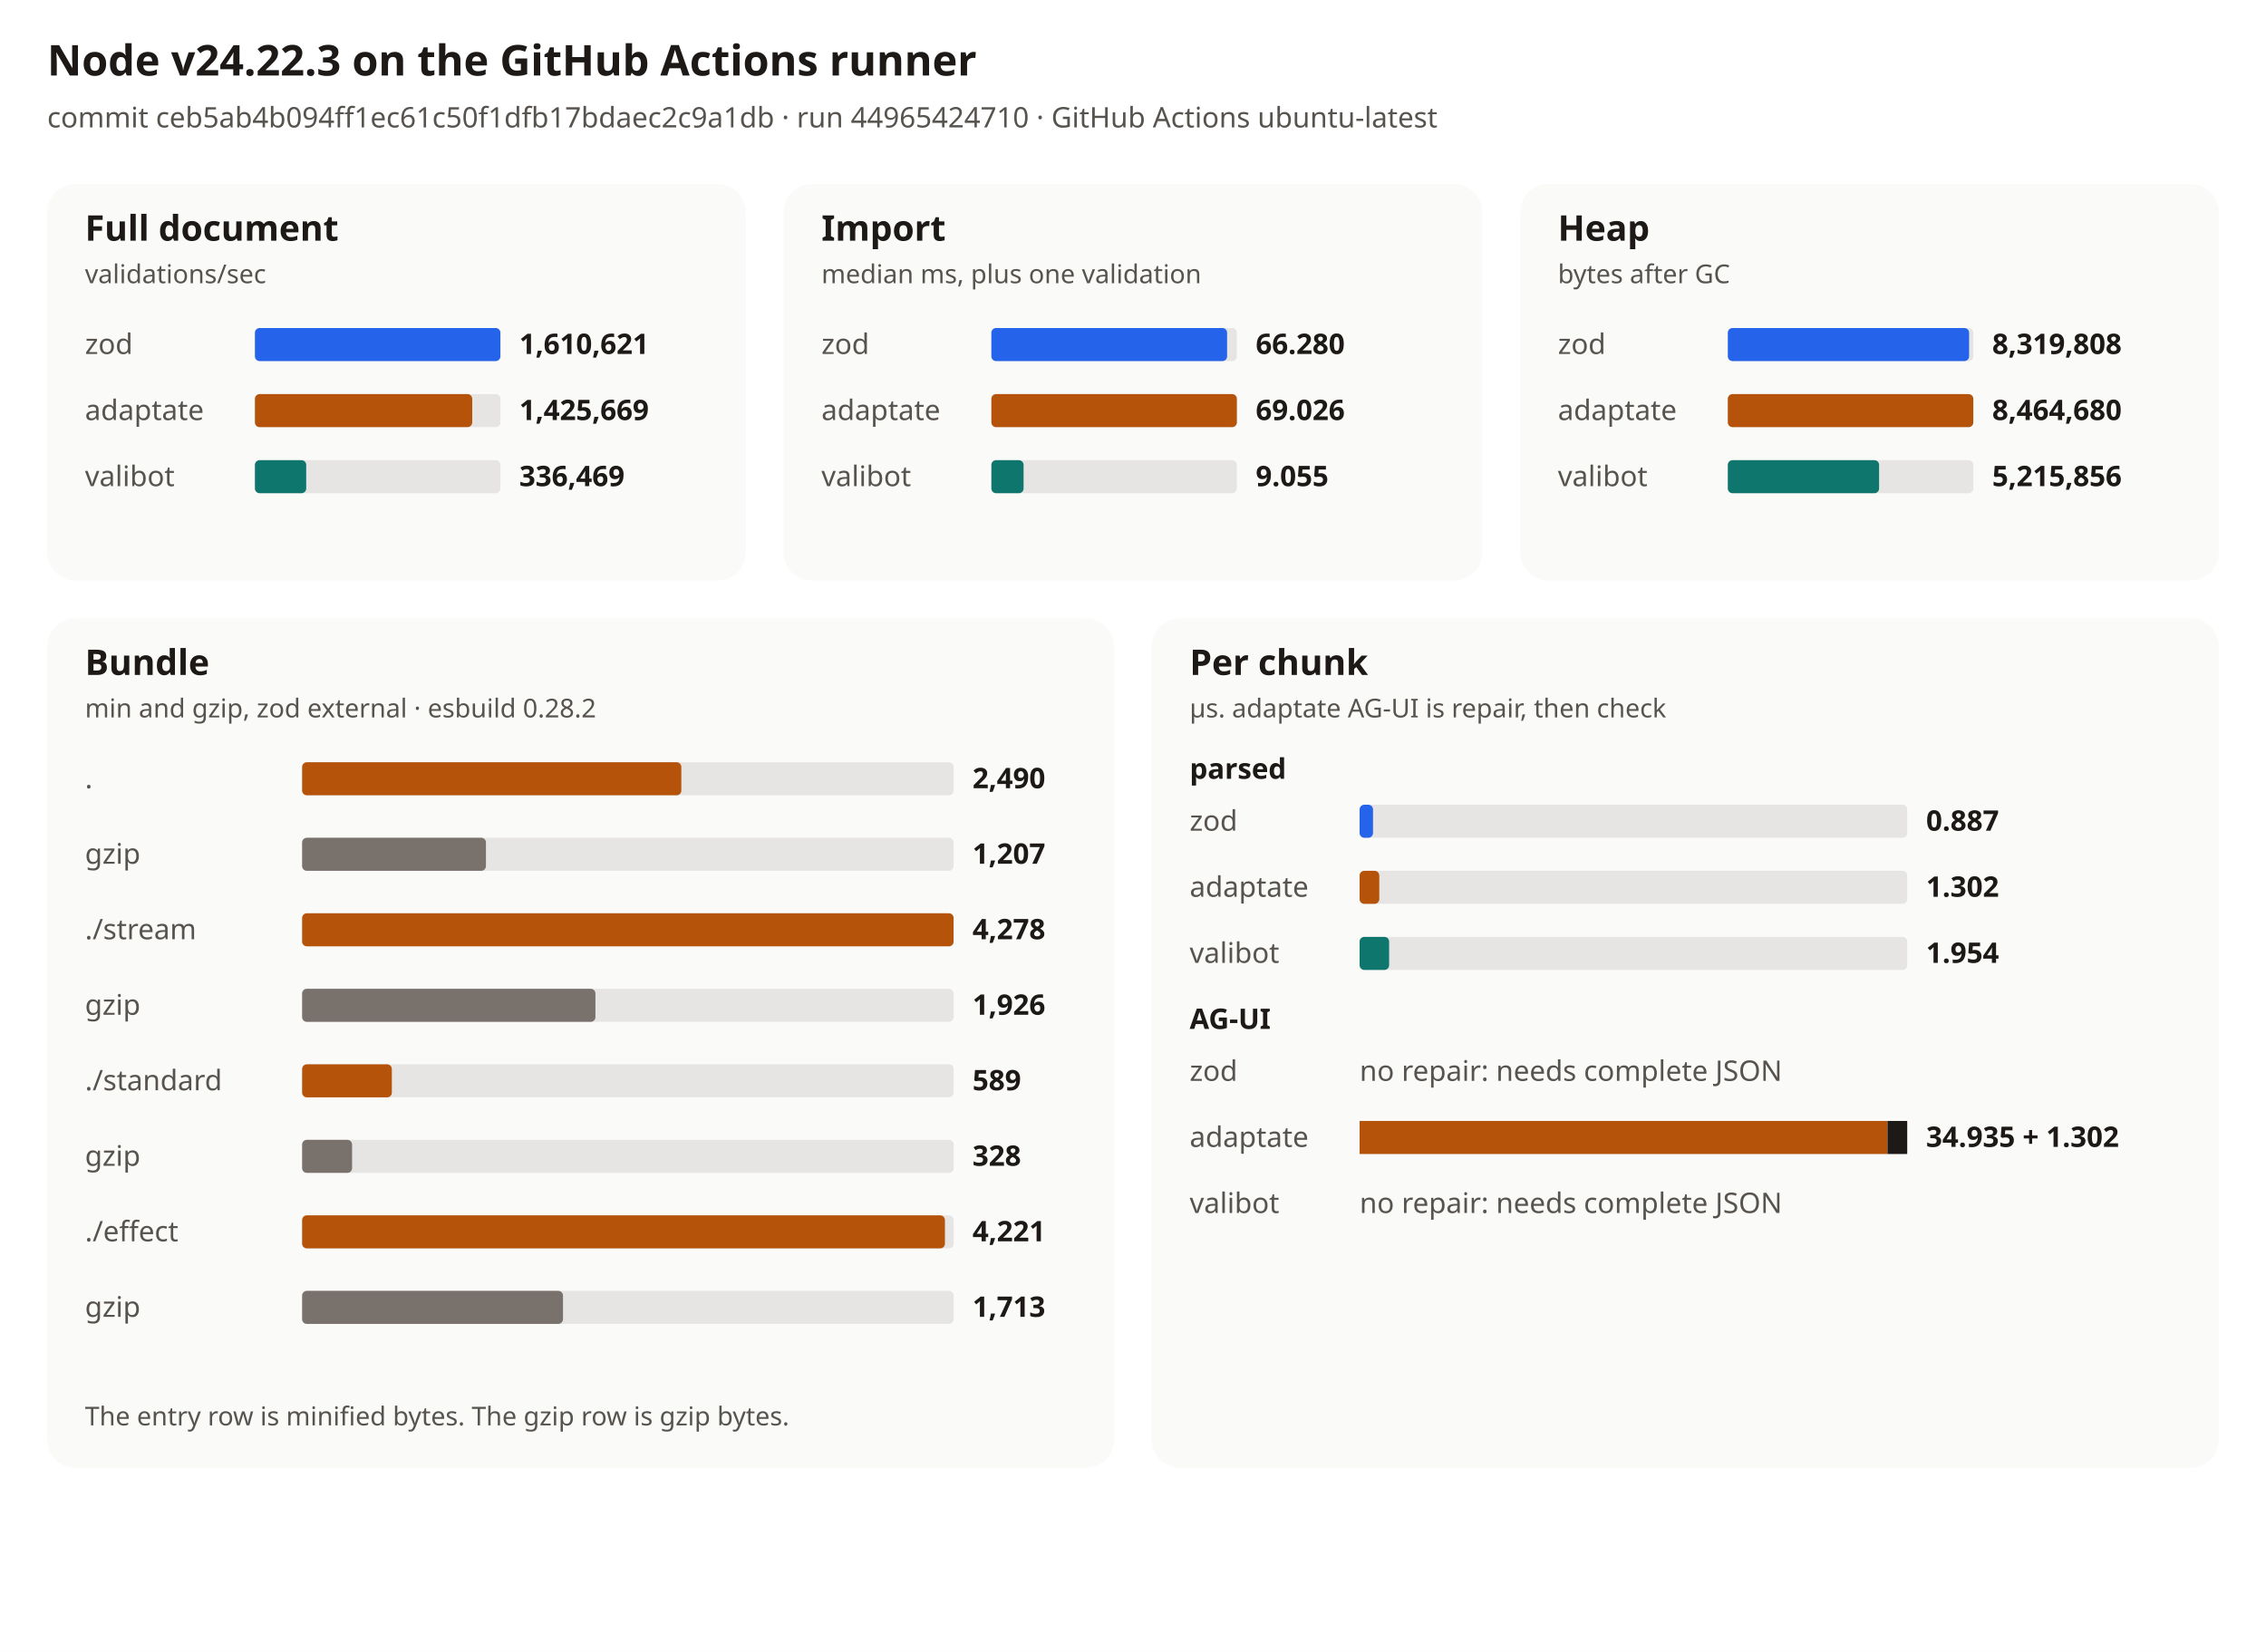
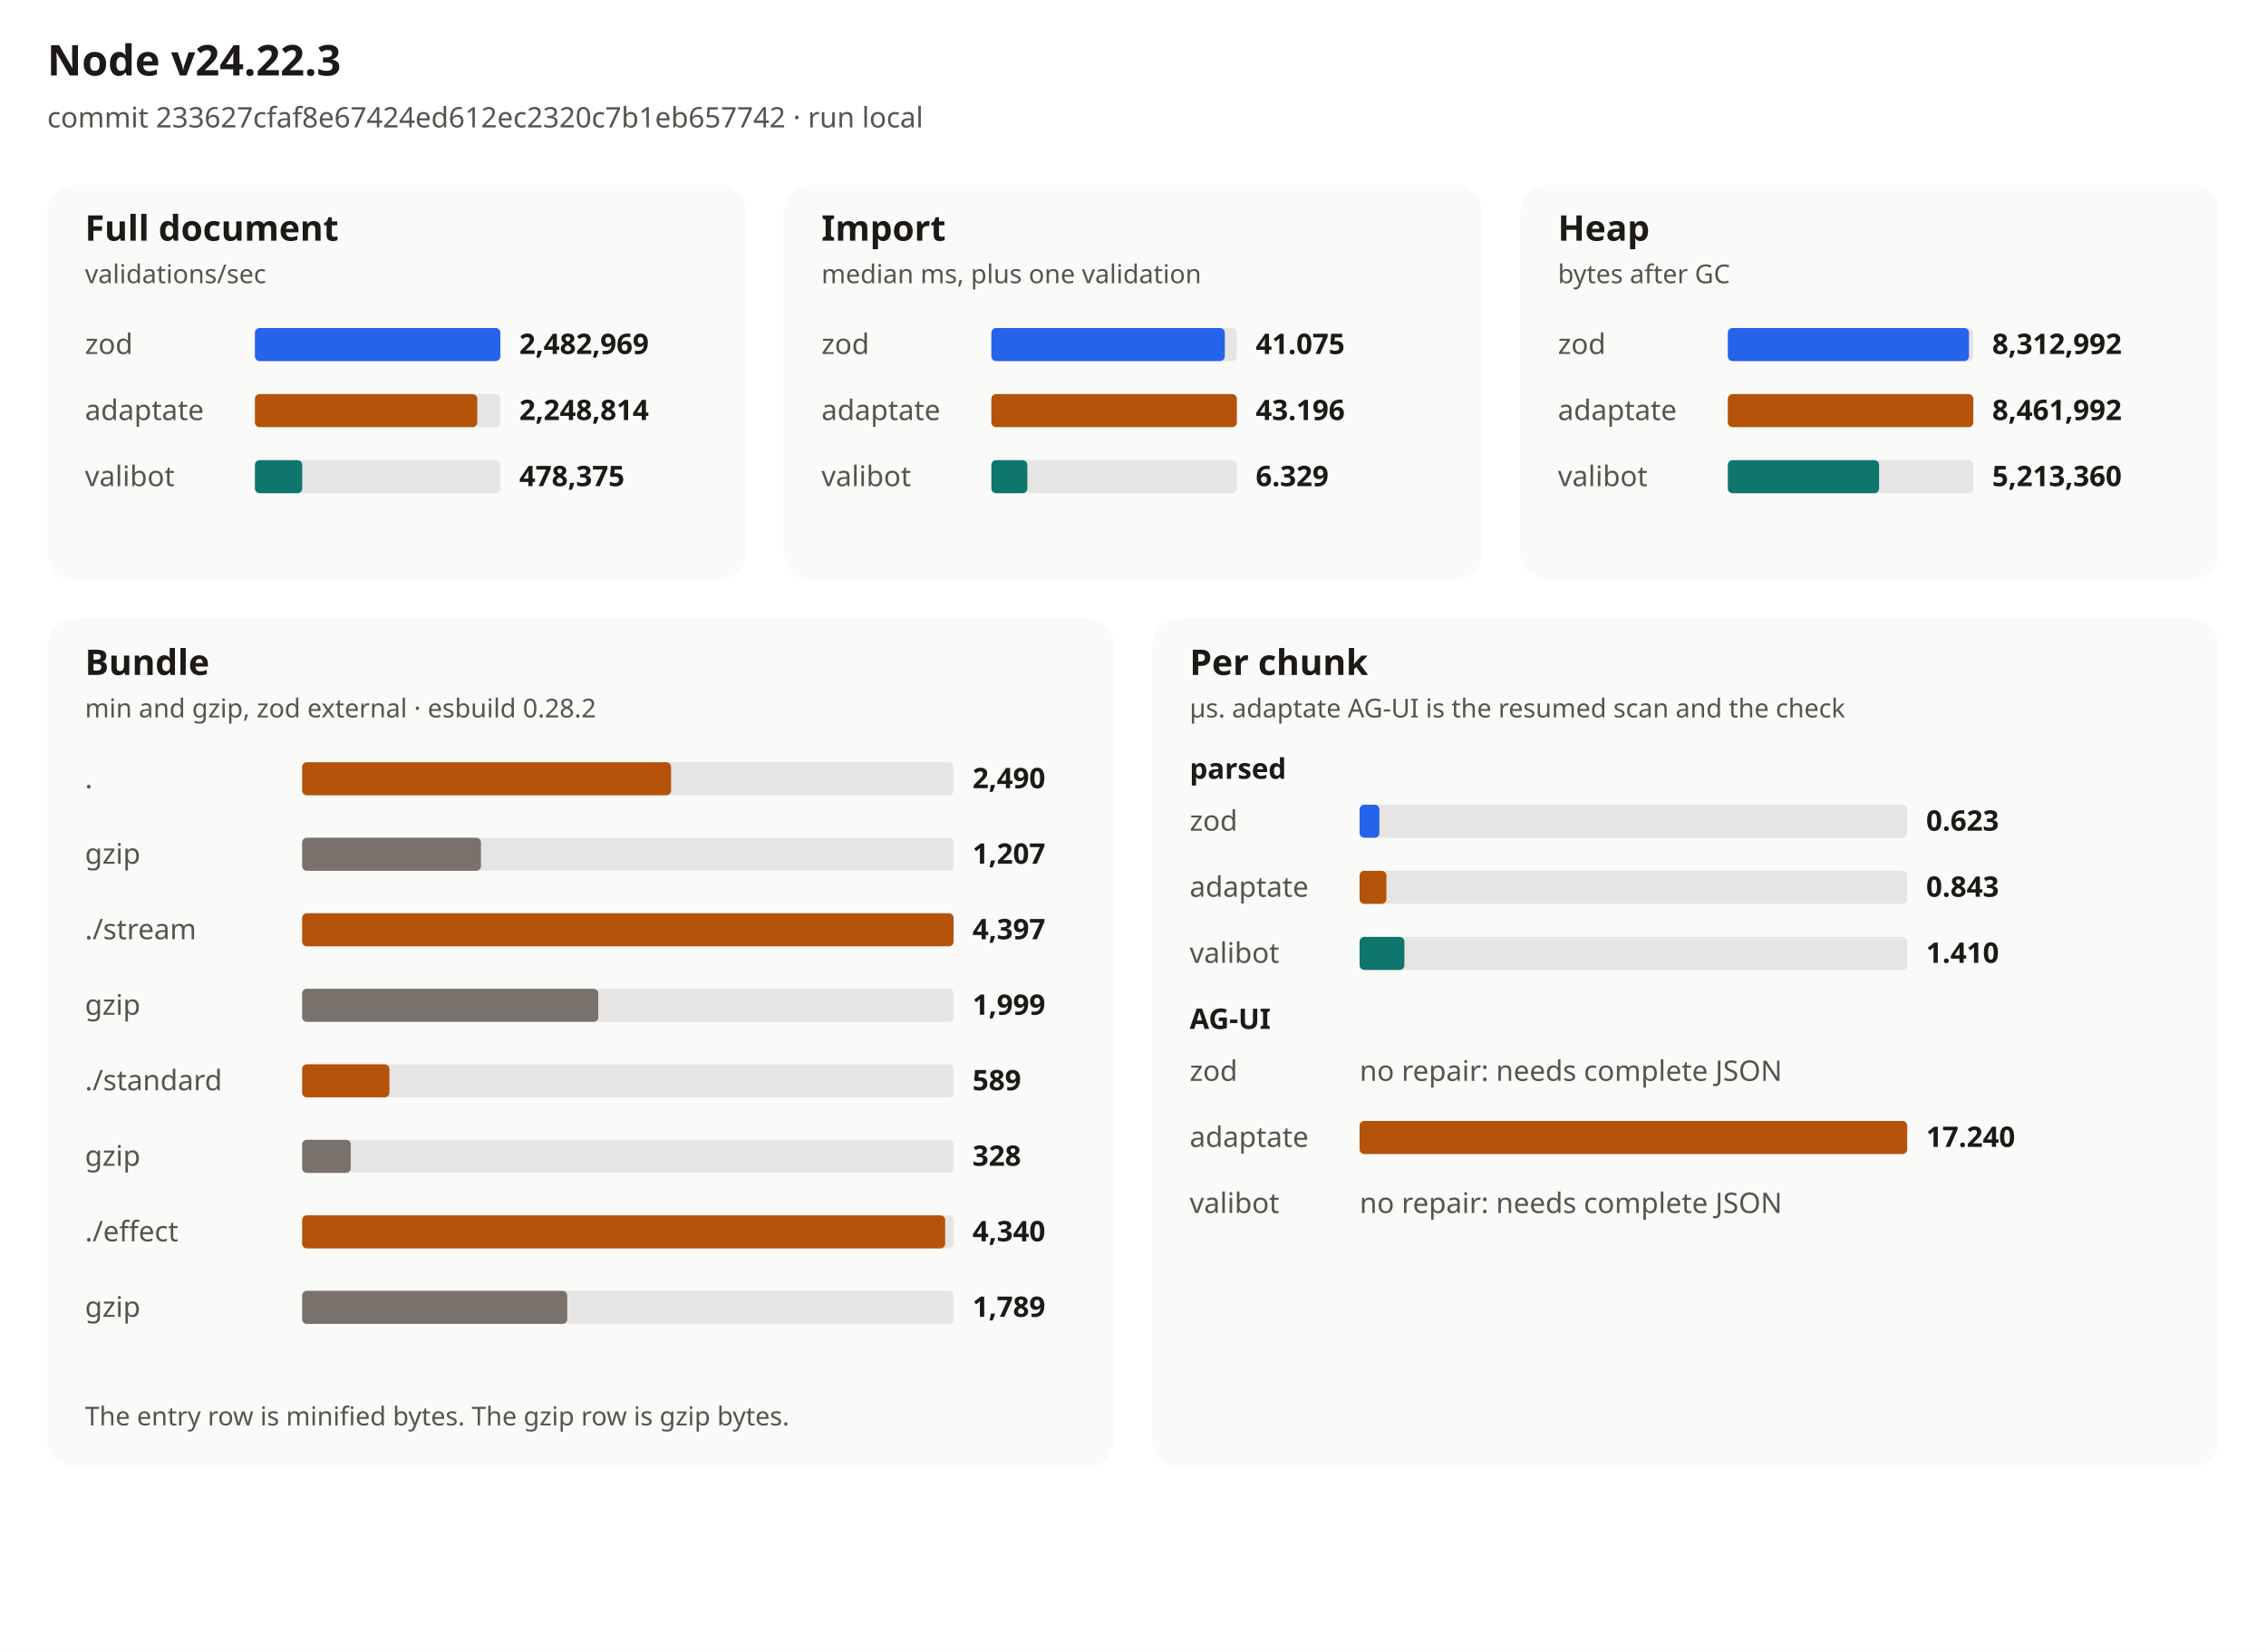
<svg xmlns="http://www.w3.org/2000/svg" width="960" height="700" viewBox="0 0 960 700" role="img">
  <rect width="960" height="700" fill="#ffffff" />
-   <text x="20" y="32" fill="#1c1917" font-family="ui-sans-serif, system-ui, sans-serif" font-size="18" font-weight="700">Node v24.22.3 on the GitHub Actions runner</text>
-   <text x="20" y="54" fill="#57534e" font-family="ui-sans-serif, system-ui, sans-serif" font-size="12" font-weight="400">commit ceb5ab4b094ff1ec61c50f1dfb17bdaec2c9a1db · run 44965424710 · GitHub Actions ubuntu-latest</text>
+   <text x="20" y="32" fill="#1c1917" font-family="ui-sans-serif, system-ui, sans-serif" font-size="18" font-weight="700">Node v24.22.3</text>
+   <text x="20" y="54" fill="#57534e" font-family="ui-sans-serif, system-ui, sans-serif" font-size="12" font-weight="400">commit 233627cfaf8e67424ed612ec2320c7b1eb657742 · run local</text>
  <rect x="20" y="78" width="296" height="168" rx="12" fill="#fafaf9" />
  <text x="36" y="102" fill="#1c1917" font-family="ui-sans-serif, system-ui, sans-serif" font-size="15" font-weight="700">Full document</text>
  <text x="36" y="120" fill="#57534e" font-family="ui-sans-serif, system-ui, sans-serif" font-size="11" font-weight="400">validations/sec</text>
  <text x="36" y="150" fill="#57534e" font-family="ui-sans-serif, system-ui, sans-serif" font-size="12" font-weight="400">zod</text>
  <rect x="108" y="139" width="104" height="14" rx="2" fill="#e7e5e4" />
  <rect x="108" y="139" width="104" height="14" rx="2" fill="#2563eb" />
-   <text x="220" y="150" fill="#1c1917" font-family="ui-sans-serif, system-ui, sans-serif" font-size="12" font-weight="600">1,610,621</text>
+   <text x="220" y="150" fill="#1c1917" font-family="ui-sans-serif, system-ui, sans-serif" font-size="12" font-weight="600">2,482,969</text>
  <text x="36" y="178" fill="#57534e" font-family="ui-sans-serif, system-ui, sans-serif" font-size="12" font-weight="400">adaptate</text>
  <rect x="108" y="167" width="104" height="14" rx="2" fill="#e7e5e4" />
-   <rect x="108" y="167" width="92.057" height="14" rx="2" fill="#b45309" />
-   <text x="220" y="178" fill="#1c1917" font-family="ui-sans-serif, system-ui, sans-serif" font-size="12" font-weight="600">1,425,669</text>
+   <rect x="108" y="167" width="94.192" height="14" rx="2" fill="#b45309" />
+   <text x="220" y="178" fill="#1c1917" font-family="ui-sans-serif, system-ui, sans-serif" font-size="12" font-weight="600">2,248,814</text>
  <text x="36" y="206" fill="#57534e" font-family="ui-sans-serif, system-ui, sans-serif" font-size="12" font-weight="400">valibot</text>
  <rect x="108" y="195" width="104" height="14" rx="2" fill="#e7e5e4" />
-   <rect x="108" y="195" width="21.726" height="14" rx="2" fill="#0f766e" />
-   <text x="220" y="206" fill="#1c1917" font-family="ui-sans-serif, system-ui, sans-serif" font-size="12" font-weight="600">336,469</text>
+   <rect x="108" y="195" width="20.037" height="14" rx="2" fill="#0f766e" />
+   <text x="220" y="206" fill="#1c1917" font-family="ui-sans-serif, system-ui, sans-serif" font-size="12" font-weight="600">478,375</text>
  <rect x="332" y="78" width="296" height="168" rx="12" fill="#fafaf9" />
  <text x="348" y="102" fill="#1c1917" font-family="ui-sans-serif, system-ui, sans-serif" font-size="15" font-weight="700">Import</text>
  <text x="348" y="120" fill="#57534e" font-family="ui-sans-serif, system-ui, sans-serif" font-size="11" font-weight="400">median ms, plus one validation</text>
  <text x="348" y="150" fill="#57534e" font-family="ui-sans-serif, system-ui, sans-serif" font-size="12" font-weight="400">zod</text>
  <rect x="420" y="139" width="104" height="14" rx="2" fill="#e7e5e4" />
-   <rect x="420" y="139" width="99.864" height="14" rx="2" fill="#2563eb" />
-   <text x="532" y="150" fill="#1c1917" font-family="ui-sans-serif, system-ui, sans-serif" font-size="12" font-weight="600">66.280</text>
+   <rect x="420" y="139" width="98.894" height="14" rx="2" fill="#2563eb" />
+   <text x="532" y="150" fill="#1c1917" font-family="ui-sans-serif, system-ui, sans-serif" font-size="12" font-weight="600">41.075</text>
  <text x="348" y="178" fill="#57534e" font-family="ui-sans-serif, system-ui, sans-serif" font-size="12" font-weight="400">adaptate</text>
  <rect x="420" y="167" width="104" height="14" rx="2" fill="#e7e5e4" />
  <rect x="420" y="167" width="104" height="14" rx="2" fill="#b45309" />
-   <text x="532" y="178" fill="#1c1917" font-family="ui-sans-serif, system-ui, sans-serif" font-size="12" font-weight="600">69.026</text>
+   <text x="532" y="178" fill="#1c1917" font-family="ui-sans-serif, system-ui, sans-serif" font-size="12" font-weight="600">43.196</text>
  <text x="348" y="206" fill="#57534e" font-family="ui-sans-serif, system-ui, sans-serif" font-size="12" font-weight="400">valibot</text>
  <rect x="420" y="195" width="104" height="14" rx="2" fill="#e7e5e4" />
-   <rect x="420" y="195" width="13.643" height="14" rx="2" fill="#0f766e" />
-   <text x="532" y="206" fill="#1c1917" font-family="ui-sans-serif, system-ui, sans-serif" font-size="12" font-weight="600">9.055</text>
+   <rect x="420" y="195" width="15.237" height="14" rx="2" fill="#0f766e" />
+   <text x="532" y="206" fill="#1c1917" font-family="ui-sans-serif, system-ui, sans-serif" font-size="12" font-weight="600">6.329</text>
  <rect x="644" y="78" width="296" height="168" rx="12" fill="#fafaf9" />
  <text x="660" y="102" fill="#1c1917" font-family="ui-sans-serif, system-ui, sans-serif" font-size="15" font-weight="700">Heap</text>
  <text x="660" y="120" fill="#57534e" font-family="ui-sans-serif, system-ui, sans-serif" font-size="11" font-weight="400">bytes after GC</text>
  <text x="660" y="150" fill="#57534e" font-family="ui-sans-serif, system-ui, sans-serif" font-size="12" font-weight="400">zod</text>
  <rect x="732" y="139" width="104" height="14" rx="2" fill="#e7e5e4" />
-   <rect x="732" y="139" width="102.22" height="14" rx="2" fill="#2563eb" />
-   <text x="844" y="150" fill="#1c1917" font-family="ui-sans-serif, system-ui, sans-serif" font-size="12" font-weight="600">8,319,808</text>
+   <rect x="732" y="139" width="102.169" height="14" rx="2" fill="#2563eb" />
+   <text x="844" y="150" fill="#1c1917" font-family="ui-sans-serif, system-ui, sans-serif" font-size="12" font-weight="600">8,312,992</text>
  <text x="660" y="178" fill="#57534e" font-family="ui-sans-serif, system-ui, sans-serif" font-size="12" font-weight="400">adaptate</text>
  <rect x="732" y="167" width="104" height="14" rx="2" fill="#e7e5e4" />
  <rect x="732" y="167" width="104" height="14" rx="2" fill="#b45309" />
-   <text x="844" y="178" fill="#1c1917" font-family="ui-sans-serif, system-ui, sans-serif" font-size="12" font-weight="600">8,464,680</text>
+   <text x="844" y="178" fill="#1c1917" font-family="ui-sans-serif, system-ui, sans-serif" font-size="12" font-weight="600">8,461,992</text>
  <text x="660" y="206" fill="#57534e" font-family="ui-sans-serif, system-ui, sans-serif" font-size="12" font-weight="400">valibot</text>
  <rect x="732" y="195" width="104" height="14" rx="2" fill="#e7e5e4" />
-   <rect x="732" y="195" width="64.084" height="14" rx="2" fill="#0f766e" />
-   <text x="844" y="206" fill="#1c1917" font-family="ui-sans-serif, system-ui, sans-serif" font-size="12" font-weight="600">5,215,856</text>
+   <rect x="732" y="195" width="64.073" height="14" rx="2" fill="#0f766e" />
+   <text x="844" y="206" fill="#1c1917" font-family="ui-sans-serif, system-ui, sans-serif" font-size="12" font-weight="600">5,213,360</text>
  <rect x="20" y="262" width="452" height="360" rx="12" fill="#fafaf9" />
  <text x="36" y="286" fill="#1c1917" font-family="ui-sans-serif, system-ui, sans-serif" font-size="15" font-weight="700">Bundle</text>
  <text x="36" y="304" fill="#57534e" font-family="ui-sans-serif, system-ui, sans-serif" font-size="11" font-weight="400">min and gzip, zod external · esbuild 0.28.2</text>
  <text x="36" y="334" fill="#57534e" font-family="ui-sans-serif, system-ui, sans-serif" font-size="12" font-weight="400">.</text>
  <rect x="128" y="323" width="276" height="14" rx="2" fill="#e7e5e4" />
-   <rect x="128" y="323" width="160.645" height="14" rx="2" fill="#b45309" />
+   <rect x="128" y="323" width="156.297" height="14" rx="2" fill="#b45309" />
  <text x="412" y="334" fill="#1c1917" font-family="ui-sans-serif, system-ui, sans-serif" font-size="12" font-weight="600">2,490</text>
  <text x="36" y="366" fill="#57534e" font-family="ui-sans-serif, system-ui, sans-serif" font-size="12" font-weight="400">gzip</text>
  <rect x="128" y="355" width="276" height="14" rx="2" fill="#e7e5e4" />
-   <rect x="128" y="355" width="77.871" height="14" rx="2" fill="#78716c" />
+   <rect x="128" y="355" width="75.763" height="14" rx="2" fill="#78716c" />
  <text x="412" y="366" fill="#1c1917" font-family="ui-sans-serif, system-ui, sans-serif" font-size="12" font-weight="600">1,207</text>
  <text x="36" y="398" fill="#57534e" font-family="ui-sans-serif, system-ui, sans-serif" font-size="12" font-weight="400">./stream</text>
  <rect x="128" y="387" width="276" height="14" rx="2" fill="#e7e5e4" />
  <rect x="128" y="387" width="276" height="14" rx="2" fill="#b45309" />
-   <text x="412" y="398" fill="#1c1917" font-family="ui-sans-serif, system-ui, sans-serif" font-size="12" font-weight="600">4,278</text>
+   <text x="412" y="398" fill="#1c1917" font-family="ui-sans-serif, system-ui, sans-serif" font-size="12" font-weight="600">4,397</text>
  <text x="36" y="430" fill="#57534e" font-family="ui-sans-serif, system-ui, sans-serif" font-size="12" font-weight="400">gzip</text>
  <rect x="128" y="419" width="276" height="14" rx="2" fill="#e7e5e4" />
-   <rect x="128" y="419" width="124.258" height="14" rx="2" fill="#78716c" />
-   <text x="412" y="430" fill="#1c1917" font-family="ui-sans-serif, system-ui, sans-serif" font-size="12" font-weight="600">1,926</text>
+   <rect x="128" y="419" width="125.477" height="14" rx="2" fill="#78716c" />
+   <text x="412" y="430" fill="#1c1917" font-family="ui-sans-serif, system-ui, sans-serif" font-size="12" font-weight="600">1,999</text>
  <text x="36" y="462" fill="#57534e" font-family="ui-sans-serif, system-ui, sans-serif" font-size="12" font-weight="400">./standard</text>
  <rect x="128" y="451" width="276" height="14" rx="2" fill="#e7e5e4" />
-   <rect x="128" y="451" width="38" height="14" rx="2" fill="#b45309" />
+   <rect x="128" y="451" width="36.972" height="14" rx="2" fill="#b45309" />
  <text x="412" y="462" fill="#1c1917" font-family="ui-sans-serif, system-ui, sans-serif" font-size="12" font-weight="600">589</text>
  <text x="36" y="494" fill="#57534e" font-family="ui-sans-serif, system-ui, sans-serif" font-size="12" font-weight="400">gzip</text>
  <rect x="128" y="483" width="276" height="14" rx="2" fill="#e7e5e4" />
-   <rect x="128" y="483" width="21.161" height="14" rx="2" fill="#78716c" />
+   <rect x="128" y="483" width="20.589" height="14" rx="2" fill="#78716c" />
  <text x="412" y="494" fill="#1c1917" font-family="ui-sans-serif, system-ui, sans-serif" font-size="12" font-weight="600">328</text>
  <text x="36" y="526" fill="#57534e" font-family="ui-sans-serif, system-ui, sans-serif" font-size="12" font-weight="400">./effect</text>
  <rect x="128" y="515" width="276" height="14" rx="2" fill="#e7e5e4" />
-   <rect x="128" y="515" width="272.323" height="14" rx="2" fill="#b45309" />
-   <text x="412" y="526" fill="#1c1917" font-family="ui-sans-serif, system-ui, sans-serif" font-size="12" font-weight="600">4,221</text>
+   <rect x="128" y="515" width="272.422" height="14" rx="2" fill="#b45309" />
+   <text x="412" y="526" fill="#1c1917" font-family="ui-sans-serif, system-ui, sans-serif" font-size="12" font-weight="600">4,340</text>
  <text x="36" y="558" fill="#57534e" font-family="ui-sans-serif, system-ui, sans-serif" font-size="12" font-weight="400">gzip</text>
  <rect x="128" y="547" width="276" height="14" rx="2" fill="#e7e5e4" />
-   <rect x="128" y="547" width="110.516" height="14" rx="2" fill="#78716c" />
-   <text x="412" y="558" fill="#1c1917" font-family="ui-sans-serif, system-ui, sans-serif" font-size="12" font-weight="600">1,713</text>
+   <rect x="128" y="547" width="112.296" height="14" rx="2" fill="#78716c" />
+   <text x="412" y="558" fill="#1c1917" font-family="ui-sans-serif, system-ui, sans-serif" font-size="12" font-weight="600">1,789</text>
  <text x="36" y="604" fill="#57534e" font-family="ui-sans-serif, system-ui, sans-serif" font-size="11" font-weight="400">The entry row is minified bytes. The gzip row is gzip bytes.</text>
  <rect x="488" y="262" width="452" height="360" rx="12" fill="#fafaf9" />
  <text x="504" y="286" fill="#1c1917" font-family="ui-sans-serif, system-ui, sans-serif" font-size="15" font-weight="700">Per chunk</text>
-   <text x="504" y="304" fill="#57534e" font-family="ui-sans-serif, system-ui, sans-serif" font-size="11" font-weight="400">µs. adaptate AG-UI is repair, then check</text>
+   <text x="504" y="304" fill="#57534e" font-family="ui-sans-serif, system-ui, sans-serif" font-size="11" font-weight="400">µs. adaptate AG-UI is the resumed scan and the check</text>
  <text x="504" y="330" fill="#1c1917" font-family="ui-sans-serif, system-ui, sans-serif" font-size="12" font-weight="700">parsed</text>
  <text x="504" y="352" fill="#57534e" font-family="ui-sans-serif, system-ui, sans-serif" font-size="12" font-weight="400">zod</text>
  <rect x="576" y="341" width="232" height="14" rx="2" fill="#e7e5e4" />
-   <rect x="576" y="341" width="5.679" height="14" rx="2" fill="#2563eb" />
-   <text x="816" y="352" fill="#1c1917" font-family="ui-sans-serif, system-ui, sans-serif" font-size="12" font-weight="600">0.887</text>
+   <rect x="576" y="341" width="8.387" height="14" rx="2" fill="#2563eb" />
+   <text x="816" y="352" fill="#1c1917" font-family="ui-sans-serif, system-ui, sans-serif" font-size="12" font-weight="600">0.623</text>
  <text x="504" y="380" fill="#57534e" font-family="ui-sans-serif, system-ui, sans-serif" font-size="12" font-weight="400">adaptate</text>
  <rect x="576" y="369" width="232" height="14" rx="2" fill="#e7e5e4" />
-   <rect x="576" y="369" width="8.337" height="14" rx="2" fill="#b45309" />
-   <text x="816" y="380" fill="#1c1917" font-family="ui-sans-serif, system-ui, sans-serif" font-size="12" font-weight="600">1.302</text>
+   <rect x="576" y="369" width="11.347" height="14" rx="2" fill="#b45309" />
+   <text x="816" y="380" fill="#1c1917" font-family="ui-sans-serif, system-ui, sans-serif" font-size="12" font-weight="600">0.843</text>
  <text x="504" y="408" fill="#57534e" font-family="ui-sans-serif, system-ui, sans-serif" font-size="12" font-weight="400">valibot</text>
  <rect x="576" y="397" width="232" height="14" rx="2" fill="#e7e5e4" />
-   <rect x="576" y="397" width="12.513" height="14" rx="2" fill="#0f766e" />
-   <text x="816" y="408" fill="#1c1917" font-family="ui-sans-serif, system-ui, sans-serif" font-size="12" font-weight="600">1.954</text>
+   <rect x="576" y="397" width="18.979" height="14" rx="2" fill="#0f766e" />
+   <text x="816" y="408" fill="#1c1917" font-family="ui-sans-serif, system-ui, sans-serif" font-size="12" font-weight="600">1.410</text>
  <text x="504" y="436" fill="#1c1917" font-family="ui-sans-serif, system-ui, sans-serif" font-size="12" font-weight="700">AG-UI</text>
  <text x="504" y="458" fill="#57534e" font-family="ui-sans-serif, system-ui, sans-serif" font-size="12" font-weight="400">zod</text>
  <text x="576" y="458" fill="#57534e" font-family="ui-sans-serif, system-ui, sans-serif" font-size="12" font-weight="400">no repair: needs complete JSON</text>
  <text x="504" y="486" fill="#57534e" font-family="ui-sans-serif, system-ui, sans-serif" font-size="12" font-weight="400">adaptate</text>
  <rect x="576" y="475" width="232" height="14" rx="2" fill="#e7e5e4" />
-   <rect x="576.00" y="475" width="223.66" height="14" fill="#b45309" />
-   <rect x="799.66" y="475" width="8.34" height="14" fill="#1c1917" />
-   <text x="816" y="486" fill="#1c1917" font-family="ui-sans-serif, system-ui, sans-serif" font-size="12" font-weight="600">34.935 + 1.302</text>
+   <rect x="576" y="475" width="232" height="14" rx="2" fill="#b45309" />
+   <text x="816" y="486" fill="#1c1917" font-family="ui-sans-serif, system-ui, sans-serif" font-size="12" font-weight="600">17.240</text>
  <text x="504" y="514" fill="#57534e" font-family="ui-sans-serif, system-ui, sans-serif" font-size="12" font-weight="400">valibot</text>
  <text x="576" y="514" fill="#57534e" font-family="ui-sans-serif, system-ui, sans-serif" font-size="12" font-weight="400">no repair: needs complete JSON</text>
</svg>
